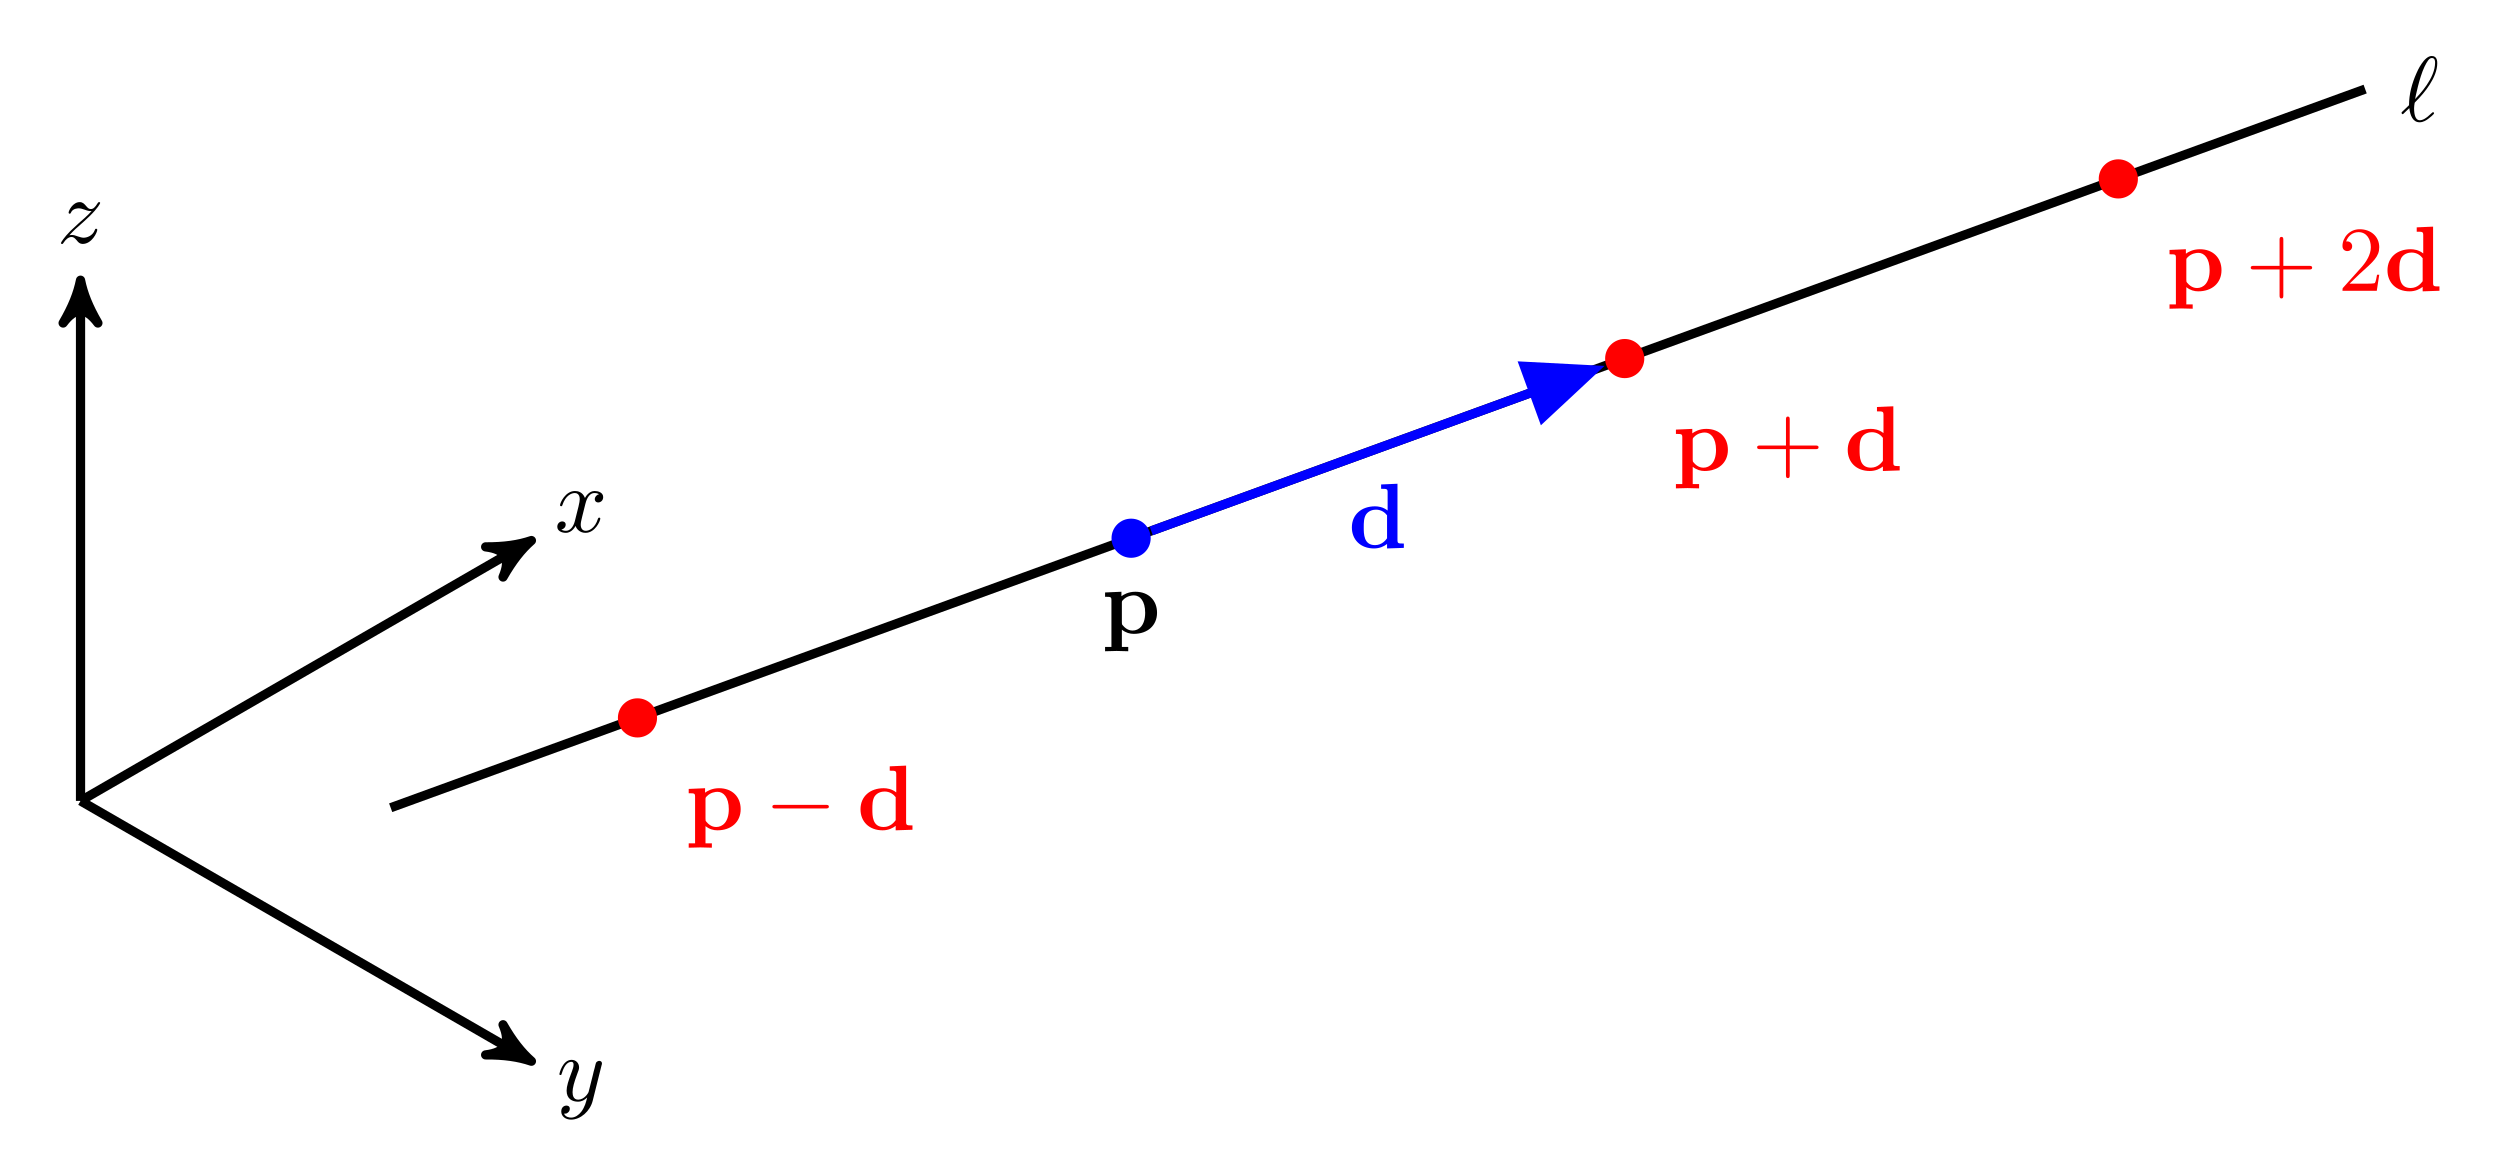
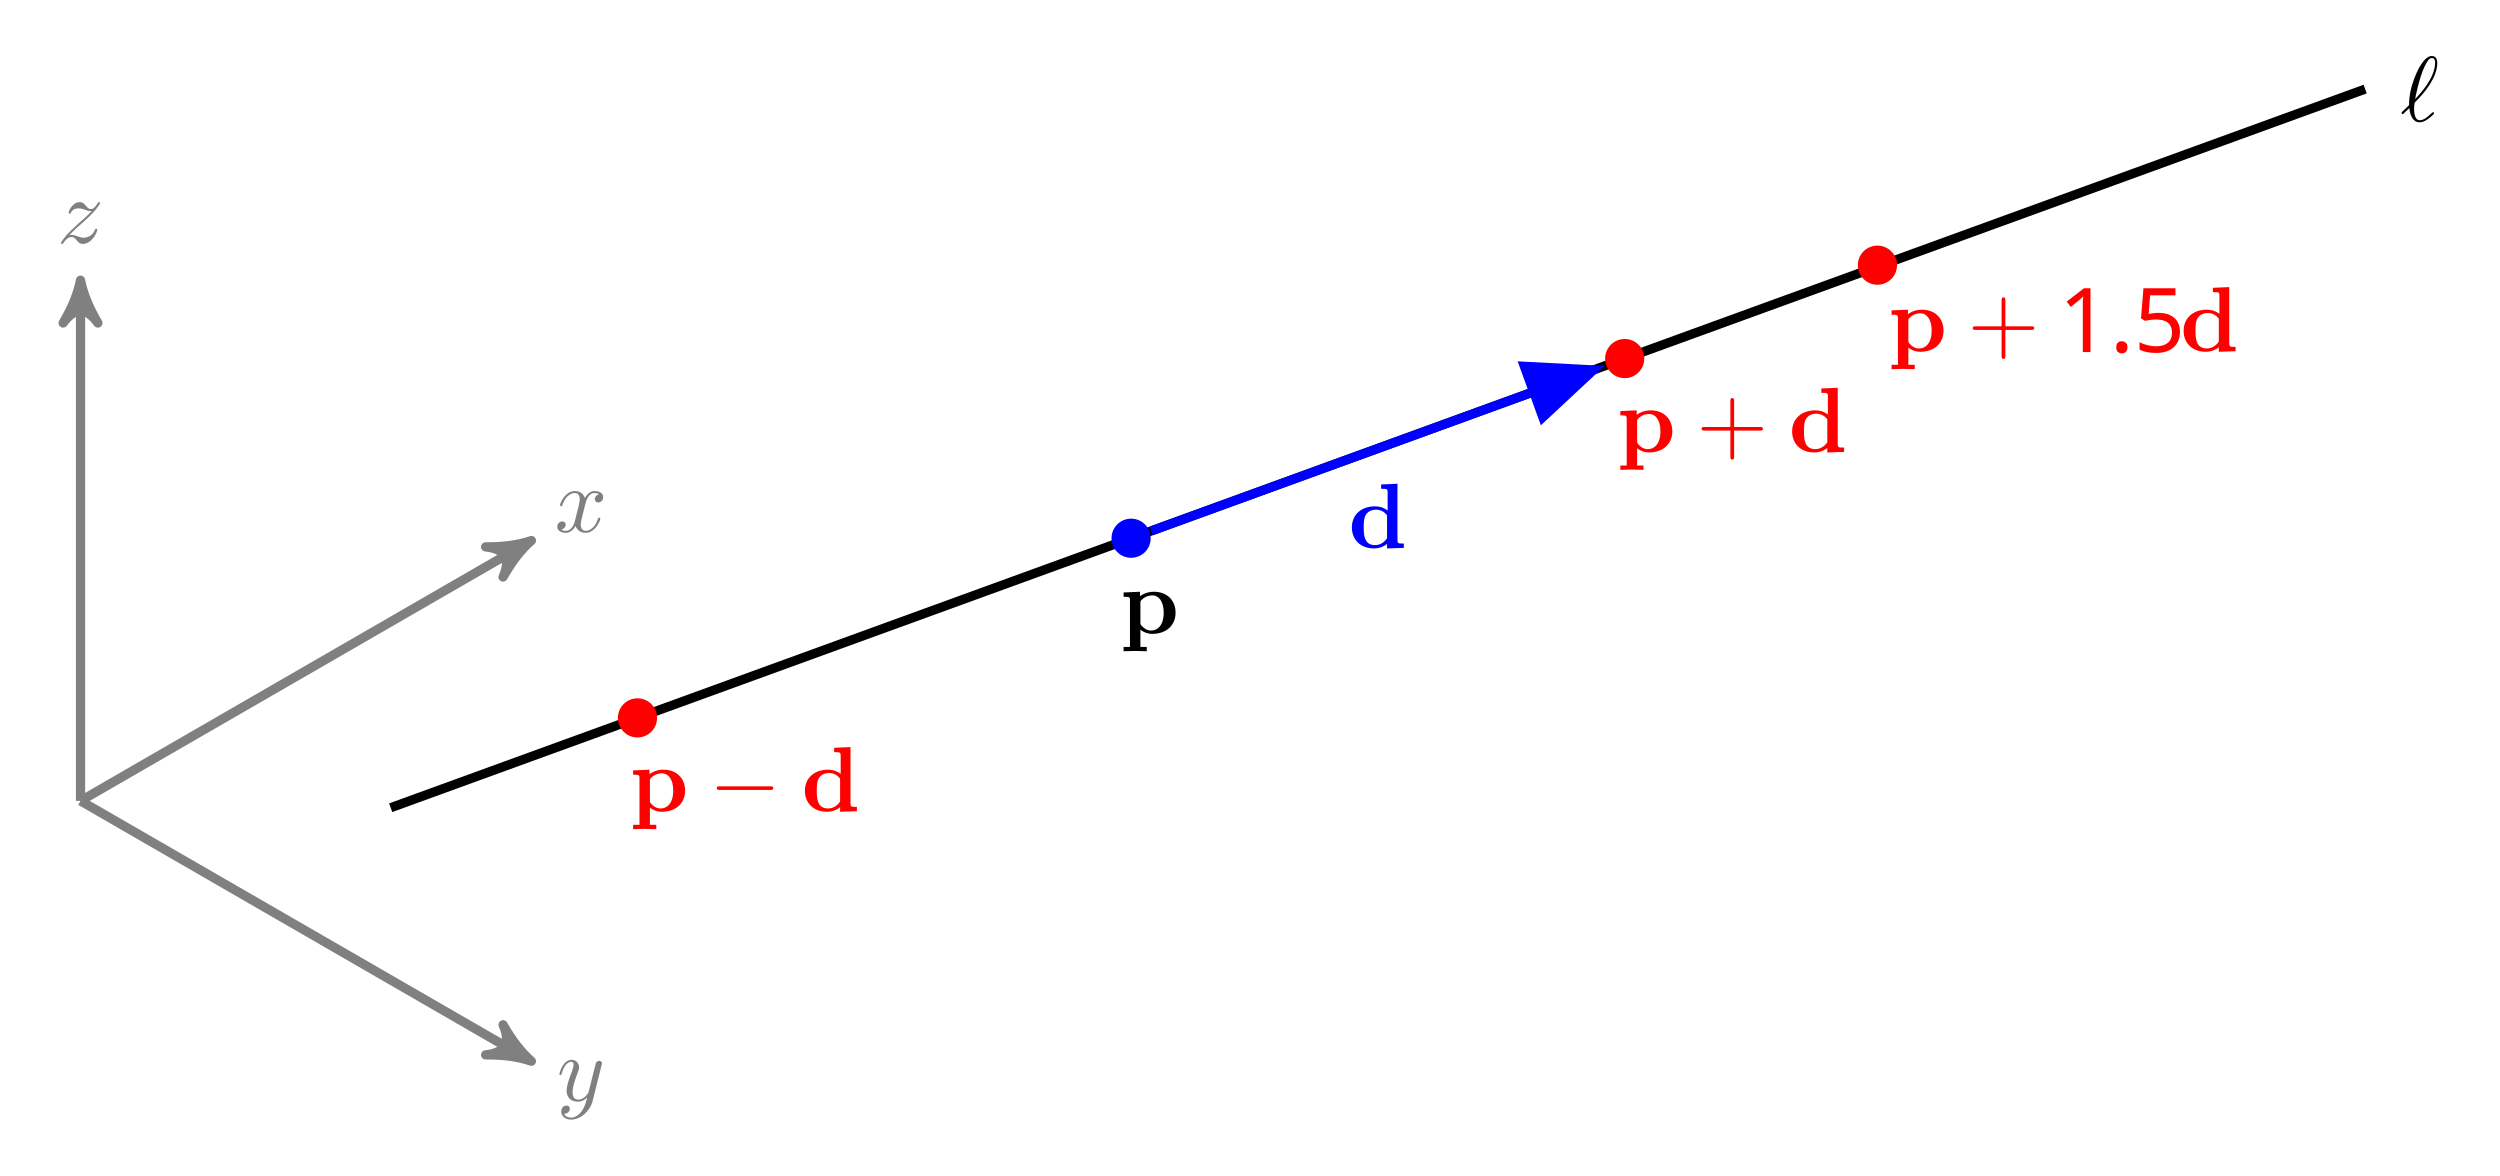
- <svg xmlns="http://www.w3.org/2000/svg" xmlns:xlink="http://www.w3.org/1999/xlink" width="269.82" height="126.885" viewBox="0 0 269.82 126.885">
-   <defs>
-     <g>
+ <svg xmlns="http://www.w3.org/2000/svg" xmlns:xlink="http://www.w3.org/1999/xlink" width="269.82" height="126.885" viewBox="0 0 269.82 126.885" version="1.1" id="svg31">
+   <defs id="defs11">
+     <g id="g9">
      <g id="glyph-0-0">
-         <path d="M 3.328 -3.016 C 3.391 -3.266 3.625 -4.188 4.312 -4.188 C 4.359 -4.188 4.609 -4.188 4.812 -4.062 C 4.531 -4 4.344 -3.766 4.344 -3.516 C 4.344 -3.359 4.453 -3.172 4.719 -3.172 C 4.938 -3.172 5.25 -3.344 5.25 -3.75 C 5.25 -4.266 4.672 -4.406 4.328 -4.406 C 3.75 -4.406 3.406 -3.875 3.281 -3.656 C 3.031 -4.312 2.5 -4.406 2.203 -4.406 C 1.172 -4.406 0.594 -3.125 0.594 -2.875 C 0.594 -2.766 0.703 -2.766 0.719 -2.766 C 0.797 -2.766 0.828 -2.797 0.844 -2.875 C 1.188 -3.938 1.844 -4.188 2.188 -4.188 C 2.375 -4.188 2.719 -4.094 2.719 -3.516 C 2.719 -3.203 2.547 -2.547 2.188 -1.141 C 2.031 -0.531 1.672 -0.109 1.234 -0.109 C 1.172 -0.109 0.953 -0.109 0.734 -0.234 C 0.984 -0.297 1.203 -0.5 1.203 -0.781 C 1.203 -1.047 0.984 -1.125 0.844 -1.125 C 0.531 -1.125 0.297 -0.875 0.297 -0.547 C 0.297 -0.094 0.781 0.109 1.219 0.109 C 1.891 0.109 2.25 -0.594 2.266 -0.641 C 2.391 -0.281 2.75 0.109 3.344 0.109 C 4.375 0.109 4.938 -1.172 4.938 -1.422 C 4.938 -1.531 4.859 -1.531 4.828 -1.531 C 4.734 -1.531 4.719 -1.484 4.688 -1.422 C 4.359 -0.344 3.688 -0.109 3.375 -0.109 C 2.984 -0.109 2.828 -0.422 2.828 -0.766 C 2.828 -0.984 2.875 -1.203 2.984 -1.641 Z M 3.328 -3.016 " />
+         <path d="M 3.328 -3.016 C 3.391 -3.266 3.625 -4.188 4.312 -4.188 C 4.359 -4.188 4.609 -4.188 4.812 -4.062 C 4.531 -4 4.344 -3.766 4.344 -3.516 C 4.344 -3.359 4.453 -3.172 4.719 -3.172 C 4.938 -3.172 5.25 -3.344 5.25 -3.75 C 5.25 -4.266 4.672 -4.406 4.328 -4.406 C 3.75 -4.406 3.406 -3.875 3.281 -3.656 C 3.031 -4.312 2.5 -4.406 2.203 -4.406 C 1.172 -4.406 0.594 -3.125 0.594 -2.875 C 0.594 -2.766 0.703 -2.766 0.719 -2.766 C 0.797 -2.766 0.828 -2.797 0.844 -2.875 C 1.188 -3.938 1.844 -4.188 2.188 -4.188 C 2.375 -4.188 2.719 -4.094 2.719 -3.516 C 2.719 -3.203 2.547 -2.547 2.188 -1.141 C 2.031 -0.531 1.672 -0.109 1.234 -0.109 C 1.172 -0.109 0.953 -0.109 0.734 -0.234 C 0.984 -0.297 1.203 -0.5 1.203 -0.781 C 1.203 -1.047 0.984 -1.125 0.844 -1.125 C 0.531 -1.125 0.297 -0.875 0.297 -0.547 C 0.297 -0.094 0.781 0.109 1.219 0.109 C 1.891 0.109 2.25 -0.594 2.266 -0.641 C 2.391 -0.281 2.75 0.109 3.344 0.109 C 4.375 0.109 4.938 -1.172 4.938 -1.422 C 4.938 -1.531 4.859 -1.531 4.828 -1.531 C 4.734 -1.531 4.719 -1.484 4.688 -1.422 C 4.359 -0.344 3.688 -0.109 3.375 -0.109 C 2.984 -0.109 2.828 -0.422 2.828 -0.766 C 2.828 -0.984 2.875 -1.203 2.984 -1.641 Z M 3.328 -3.016 " id="path1" />
      </g>
      <g id="glyph-0-1">
-         <path d="M 4.844 -3.797 C 4.891 -3.938 4.891 -3.953 4.891 -4.031 C 4.891 -4.203 4.75 -4.297 4.594 -4.297 C 4.5 -4.297 4.344 -4.234 4.25 -4.094 C 4.234 -4.031 4.141 -3.734 4.109 -3.547 C 4.031 -3.297 3.969 -3.016 3.906 -2.75 L 3.453 -0.953 C 3.422 -0.812 2.984 -0.109 2.328 -0.109 C 1.828 -0.109 1.719 -0.547 1.719 -0.922 C 1.719 -1.375 1.891 -2 2.219 -2.875 C 2.375 -3.281 2.422 -3.391 2.422 -3.594 C 2.422 -4.031 2.109 -4.406 1.609 -4.406 C 0.656 -4.406 0.297 -2.953 0.297 -2.875 C 0.297 -2.766 0.391 -2.766 0.406 -2.766 C 0.516 -2.766 0.516 -2.797 0.562 -2.953 C 0.844 -3.891 1.234 -4.188 1.578 -4.188 C 1.656 -4.188 1.828 -4.188 1.828 -3.875 C 1.828 -3.625 1.719 -3.359 1.656 -3.172 C 1.25 -2.109 1.078 -1.547 1.078 -1.078 C 1.078 -0.188 1.703 0.109 2.297 0.109 C 2.688 0.109 3.016 -0.062 3.297 -0.344 C 3.172 0.172 3.047 0.672 2.656 1.203 C 2.391 1.531 2.016 1.828 1.562 1.828 C 1.422 1.828 0.969 1.797 0.797 1.406 C 0.953 1.406 1.094 1.406 1.219 1.281 C 1.328 1.203 1.422 1.062 1.422 0.875 C 1.422 0.562 1.156 0.531 1.062 0.531 C 0.828 0.531 0.5 0.688 0.5 1.172 C 0.5 1.672 0.938 2.047 1.562 2.047 C 2.578 2.047 3.609 1.141 3.891 0.016 Z M 4.844 -3.797 " />
+         <path d="M 4.844 -3.797 C 4.891 -3.938 4.891 -3.953 4.891 -4.031 C 4.891 -4.203 4.75 -4.297 4.594 -4.297 C 4.5 -4.297 4.344 -4.234 4.25 -4.094 C 4.234 -4.031 4.141 -3.734 4.109 -3.547 C 4.031 -3.297 3.969 -3.016 3.906 -2.75 L 3.453 -0.953 C 3.422 -0.812 2.984 -0.109 2.328 -0.109 C 1.828 -0.109 1.719 -0.547 1.719 -0.922 C 1.719 -1.375 1.891 -2 2.219 -2.875 C 2.375 -3.281 2.422 -3.391 2.422 -3.594 C 2.422 -4.031 2.109 -4.406 1.609 -4.406 C 0.656 -4.406 0.297 -2.953 0.297 -2.875 C 0.297 -2.766 0.391 -2.766 0.406 -2.766 C 0.516 -2.766 0.516 -2.797 0.562 -2.953 C 0.844 -3.891 1.234 -4.188 1.578 -4.188 C 1.656 -4.188 1.828 -4.188 1.828 -3.875 C 1.828 -3.625 1.719 -3.359 1.656 -3.172 C 1.25 -2.109 1.078 -1.547 1.078 -1.078 C 1.078 -0.188 1.703 0.109 2.297 0.109 C 2.688 0.109 3.016 -0.062 3.297 -0.344 C 3.172 0.172 3.047 0.672 2.656 1.203 C 2.391 1.531 2.016 1.828 1.562 1.828 C 1.422 1.828 0.969 1.797 0.797 1.406 C 0.953 1.406 1.094 1.406 1.219 1.281 C 1.328 1.203 1.422 1.062 1.422 0.875 C 1.422 0.562 1.156 0.531 1.062 0.531 C 0.828 0.531 0.5 0.688 0.5 1.172 C 0.5 1.672 0.938 2.047 1.562 2.047 C 2.578 2.047 3.609 1.141 3.891 0.016 Z M 4.844 -3.797 " id="path2" />
      </g>
      <g id="glyph-0-2">
-         <path d="M 1.328 -0.828 C 1.859 -1.406 2.156 -1.656 2.516 -1.969 C 2.516 -1.969 3.125 -2.5 3.484 -2.859 C 4.438 -3.781 4.656 -4.266 4.656 -4.312 C 4.656 -4.406 4.562 -4.406 4.547 -4.406 C 4.469 -4.406 4.453 -4.391 4.391 -4.297 C 4.094 -3.812 3.891 -3.656 3.656 -3.656 C 3.406 -3.656 3.297 -3.812 3.141 -3.984 C 2.953 -4.203 2.781 -4.406 2.453 -4.406 C 1.703 -4.406 1.25 -3.484 1.25 -3.266 C 1.25 -3.219 1.281 -3.156 1.359 -3.156 C 1.453 -3.156 1.469 -3.203 1.5 -3.266 C 1.688 -3.734 2.266 -3.734 2.344 -3.734 C 2.547 -3.734 2.734 -3.672 2.969 -3.594 C 3.375 -3.438 3.484 -3.438 3.734 -3.438 C 3.375 -3.016 2.547 -2.297 2.359 -2.141 L 1.453 -1.297 C 0.781 -0.625 0.422 -0.062 0.422 0.016 C 0.422 0.109 0.531 0.109 0.547 0.109 C 0.625 0.109 0.641 0.094 0.703 -0.016 C 0.938 -0.375 1.234 -0.641 1.562 -0.641 C 1.781 -0.641 1.891 -0.547 2.141 -0.266 C 2.297 -0.047 2.484 0.109 2.766 0.109 C 3.766 0.109 4.344 -1.156 4.344 -1.422 C 4.344 -1.469 4.297 -1.531 4.219 -1.531 C 4.125 -1.531 4.109 -1.469 4.078 -1.391 C 3.844 -0.75 3.203 -0.562 2.875 -0.562 C 2.688 -0.562 2.5 -0.625 2.297 -0.688 C 1.953 -0.812 1.797 -0.859 1.594 -0.859 C 1.578 -0.859 1.422 -0.859 1.328 -0.828 Z M 1.328 -0.828 " />
+         <path d="M 1.328 -0.828 C 1.859 -1.406 2.156 -1.656 2.516 -1.969 C 2.516 -1.969 3.125 -2.5 3.484 -2.859 C 4.438 -3.781 4.656 -4.266 4.656 -4.312 C 4.656 -4.406 4.562 -4.406 4.547 -4.406 C 4.469 -4.406 4.453 -4.391 4.391 -4.297 C 4.094 -3.812 3.891 -3.656 3.656 -3.656 C 3.406 -3.656 3.297 -3.812 3.141 -3.984 C 2.953 -4.203 2.781 -4.406 2.453 -4.406 C 1.703 -4.406 1.25 -3.484 1.25 -3.266 C 1.25 -3.219 1.281 -3.156 1.359 -3.156 C 1.453 -3.156 1.469 -3.203 1.5 -3.266 C 1.688 -3.734 2.266 -3.734 2.344 -3.734 C 2.547 -3.734 2.734 -3.672 2.969 -3.594 C 3.375 -3.438 3.484 -3.438 3.734 -3.438 C 3.375 -3.016 2.547 -2.297 2.359 -2.141 L 1.453 -1.297 C 0.781 -0.625 0.422 -0.062 0.422 0.016 C 0.422 0.109 0.531 0.109 0.547 0.109 C 0.625 0.109 0.641 0.094 0.703 -0.016 C 0.938 -0.375 1.234 -0.641 1.562 -0.641 C 1.781 -0.641 1.891 -0.547 2.141 -0.266 C 2.297 -0.047 2.484 0.109 2.766 0.109 C 3.766 0.109 4.344 -1.156 4.344 -1.422 C 4.344 -1.469 4.297 -1.531 4.219 -1.531 C 4.125 -1.531 4.109 -1.469 4.078 -1.391 C 3.844 -0.75 3.203 -0.562 2.875 -0.562 C 2.688 -0.562 2.5 -0.625 2.297 -0.688 C 1.953 -0.812 1.797 -0.859 1.594 -0.859 C 1.578 -0.859 1.422 -0.859 1.328 -0.828 Z M 1.328 -0.828 " id="path3" />
      </g>
      <g id="glyph-0-3">
-         <path d="M 0.156 -0.984 C 0.141 -0.953 0.109 -0.922 0.109 -0.891 C 0.109 -0.844 0.172 -0.75 0.234 -0.75 C 0.281 -0.75 0.312 -0.781 0.594 -1.062 C 0.672 -1.141 0.875 -1.328 0.953 -1.406 C 1.047 -0.625 1.328 0.125 2.062 0.125 C 2.469 0.125 2.812 -0.109 3.016 -0.266 C 3.156 -0.359 3.625 -0.75 3.625 -0.844 C 3.625 -0.875 3.594 -0.969 3.516 -0.969 C 3.484 -0.969 3.469 -0.953 3.375 -0.875 C 2.734 -0.25 2.375 -0.094 2.078 -0.094 C 1.641 -0.094 1.469 -0.625 1.469 -1.391 C 1.469 -1.453 1.5 -1.906 1.531 -1.969 C 1.547 -2 1.547 -2.016 1.75 -2.219 C 2.547 -3.016 3.969 -4.703 3.969 -6.25 C 3.969 -6.422 3.969 -7.031 3.375 -7.031 C 2.547 -7.031 1.812 -5.391 1.719 -5.156 C 1.234 -4.062 0.922 -2.906 0.922 -1.719 Z M 1.578 -2.375 C 1.594 -2.5 2.031 -4.703 2.594 -5.875 C 2.859 -6.406 3.078 -6.812 3.391 -6.812 C 3.734 -6.812 3.734 -6.453 3.734 -6.297 C 3.734 -4.625 2.047 -2.875 1.578 -2.375 Z M 1.578 -2.375 " />
+         <path d="M 0.156 -0.984 C 0.141 -0.953 0.109 -0.922 0.109 -0.891 C 0.109 -0.844 0.172 -0.75 0.234 -0.75 C 0.281 -0.75 0.312 -0.781 0.594 -1.062 C 0.672 -1.141 0.875 -1.328 0.953 -1.406 C 1.047 -0.625 1.328 0.125 2.062 0.125 C 2.469 0.125 2.812 -0.109 3.016 -0.266 C 3.156 -0.359 3.625 -0.75 3.625 -0.844 C 3.625 -0.875 3.594 -0.969 3.516 -0.969 C 3.484 -0.969 3.469 -0.953 3.375 -0.875 C 2.734 -0.25 2.375 -0.094 2.078 -0.094 C 1.641 -0.094 1.469 -0.625 1.469 -1.391 C 1.469 -1.453 1.5 -1.906 1.531 -1.969 C 1.547 -2 1.547 -2.016 1.75 -2.219 C 2.547 -3.016 3.969 -4.703 3.969 -6.25 C 3.969 -6.422 3.969 -7.031 3.375 -7.031 C 2.547 -7.031 1.812 -5.391 1.719 -5.156 C 1.234 -4.062 0.922 -2.906 0.922 -1.719 Z M 1.578 -2.375 C 1.594 -2.5 2.031 -4.703 2.594 -5.875 C 2.859 -6.406 3.078 -6.812 3.391 -6.812 C 3.734 -6.812 3.734 -6.453 3.734 -6.297 C 3.734 -4.625 2.047 -2.875 1.578 -2.375 Z M 1.578 -2.375 " id="path4" />
      </g>
      <g id="glyph-1-0">
-         <path d="M 2.188 -3.281 C 2.188 -3.469 2.203 -3.484 2.344 -3.625 C 2.734 -4.031 3.266 -4.094 3.484 -4.094 C 4.141 -4.094 4.703 -3.484 4.703 -2.219 C 4.703 -0.812 4 -0.297 3.359 -0.297 C 3.219 -0.297 2.75 -0.297 2.297 -0.844 C 2.188 -0.969 2.188 -0.984 2.188 -1.172 Z M 2.188 -0.391 C 2.625 -0.047 3.062 0.062 3.469 0.062 C 4.969 0.062 5.984 -0.844 5.984 -2.219 C 5.984 -3.547 5.078 -4.484 3.641 -4.484 C 2.891 -4.484 2.359 -4.172 2.141 -4 L 2.141 -4.484 L 0.375 -4.406 L 0.375 -3.938 C 0.984 -3.938 1.062 -3.938 1.062 -3.562 L 1.062 1.469 L 0.375 1.469 L 0.375 1.938 C 0.641 1.922 1.25 1.906 1.625 1.906 C 2.016 1.906 2.609 1.922 2.875 1.938 L 2.875 1.469 L 2.188 1.469 Z M 2.188 -0.391 " />
+         <path d="M 2.188 -3.281 C 2.188 -3.469 2.203 -3.484 2.344 -3.625 C 2.734 -4.031 3.266 -4.094 3.484 -4.094 C 4.141 -4.094 4.703 -3.484 4.703 -2.219 C 4.703 -0.812 4 -0.297 3.359 -0.297 C 3.219 -0.297 2.75 -0.297 2.297 -0.844 C 2.188 -0.969 2.188 -0.984 2.188 -1.172 Z M 2.188 -0.391 C 2.625 -0.047 3.062 0.062 3.469 0.062 C 4.969 0.062 5.984 -0.844 5.984 -2.219 C 5.984 -3.547 5.078 -4.484 3.641 -4.484 C 2.891 -4.484 2.359 -4.172 2.141 -4 L 2.141 -4.484 L 0.375 -4.406 L 0.375 -3.938 C 0.984 -3.938 1.062 -3.938 1.062 -3.562 L 1.062 1.469 L 0.375 1.469 L 0.375 1.938 C 0.641 1.922 1.25 1.906 1.625 1.906 C 2.016 1.906 2.609 1.922 2.875 1.938 L 2.875 1.469 L 2.188 1.469 Z M 2.188 -0.391 " id="path5" />
      </g>
      <g id="glyph-1-1">
-         <path d="M 4.172 -0.422 L 4.172 0.062 L 5.984 0 L 5.984 -0.469 C 5.375 -0.469 5.297 -0.469 5.297 -0.859 L 5.297 -6.922 L 3.531 -6.844 L 3.531 -6.375 C 4.156 -6.375 4.234 -6.375 4.234 -5.984 L 4.234 -4.031 C 3.734 -4.422 3.203 -4.484 2.875 -4.484 C 1.422 -4.484 0.375 -3.609 0.375 -2.203 C 0.375 -0.891 1.297 0.062 2.766 0.062 C 3.375 0.062 3.859 -0.172 4.172 -0.422 Z M 4.172 -3.516 L 4.172 -1.031 C 4.031 -0.844 3.625 -0.297 2.875 -0.297 C 1.656 -0.297 1.656 -1.5 1.656 -2.203 C 1.656 -2.688 1.656 -3.219 1.906 -3.609 C 2.203 -4.031 2.672 -4.125 2.984 -4.125 C 3.547 -4.125 3.953 -3.812 4.172 -3.516 Z M 4.172 -3.516 " />
+         <path d="M 4.172 -0.422 L 4.172 0.062 L 5.984 0 L 5.984 -0.469 C 5.375 -0.469 5.297 -0.469 5.297 -0.859 L 5.297 -6.922 L 3.531 -6.844 L 3.531 -6.375 C 4.156 -6.375 4.234 -6.375 4.234 -5.984 L 4.234 -4.031 C 3.734 -4.422 3.203 -4.484 2.875 -4.484 C 1.422 -4.484 0.375 -3.609 0.375 -2.203 C 0.375 -0.891 1.297 0.062 2.766 0.062 C 3.375 0.062 3.859 -0.172 4.172 -0.422 Z M 4.172 -3.516 L 4.172 -1.031 C 4.031 -0.844 3.625 -0.297 2.875 -0.297 C 1.656 -0.297 1.656 -1.5 1.656 -2.203 C 1.656 -2.688 1.656 -3.219 1.906 -3.609 C 2.203 -4.031 2.672 -4.125 2.984 -4.125 C 3.547 -4.125 3.953 -3.812 4.172 -3.516 Z M 4.172 -3.516 " id="path6" />
      </g>
      <g id="glyph-2-0">
-         <path d="M 4.078 -2.297 L 6.859 -2.297 C 7 -2.297 7.188 -2.297 7.188 -2.5 C 7.188 -2.688 7 -2.688 6.859 -2.688 L 4.078 -2.688 L 4.078 -5.484 C 4.078 -5.625 4.078 -5.812 3.875 -5.812 C 3.672 -5.812 3.672 -5.625 3.672 -5.484 L 3.672 -2.688 L 0.891 -2.688 C 0.75 -2.688 0.562 -2.688 0.562 -2.5 C 0.562 -2.297 0.75 -2.297 0.891 -2.297 L 3.672 -2.297 L 3.672 0.5 C 3.672 0.641 3.672 0.828 3.875 0.828 C 4.078 0.828 4.078 0.641 4.078 0.5 Z M 4.078 -2.297 " />
+         <path d="M 4.078 -2.297 L 6.859 -2.297 C 7 -2.297 7.188 -2.297 7.188 -2.5 C 7.188 -2.688 7 -2.688 6.859 -2.688 L 4.078 -2.688 L 4.078 -5.484 C 4.078 -5.625 4.078 -5.812 3.875 -5.812 C 3.672 -5.812 3.672 -5.625 3.672 -5.484 L 3.672 -2.688 L 0.891 -2.688 C 0.75 -2.688 0.562 -2.688 0.562 -2.5 C 0.562 -2.297 0.75 -2.297 0.891 -2.297 L 3.672 -2.297 L 3.672 0.5 C 3.672 0.641 3.672 0.828 3.875 0.828 C 4.078 0.828 4.078 0.641 4.078 0.5 Z M 4.078 -2.297 " id="path7" />
      </g>
      <g id="glyph-2-1">
-         <path d="M 1.266 -0.766 L 2.328 -1.797 C 3.875 -3.172 4.469 -3.703 4.469 -4.703 C 4.469 -5.844 3.578 -6.641 2.359 -6.641 C 1.234 -6.641 0.5 -5.719 0.5 -4.828 C 0.5 -4.281 1 -4.281 1.031 -4.281 C 1.203 -4.281 1.547 -4.391 1.547 -4.812 C 1.547 -5.062 1.359 -5.328 1.016 -5.328 C 0.938 -5.328 0.922 -5.328 0.891 -5.312 C 1.109 -5.969 1.656 -6.328 2.234 -6.328 C 3.141 -6.328 3.562 -5.516 3.562 -4.703 C 3.562 -3.906 3.078 -3.125 2.516 -2.5 L 0.609 -0.375 C 0.5 -0.266 0.5 -0.234 0.5 0 L 4.203 0 L 4.469 -1.734 L 4.234 -1.734 C 4.172 -1.438 4.109 -1 4 -0.844 C 3.938 -0.766 3.281 -0.766 3.062 -0.766 Z M 1.266 -0.766 " />
+         <path d="M 1.266 -0.766 L 2.328 -1.797 C 3.875 -3.172 4.469 -3.703 4.469 -4.703 C 4.469 -5.844 3.578 -6.641 2.359 -6.641 C 1.234 -6.641 0.5 -5.719 0.5 -4.828 C 0.5 -4.281 1 -4.281 1.031 -4.281 C 1.203 -4.281 1.547 -4.391 1.547 -4.812 C 1.547 -5.062 1.359 -5.328 1.016 -5.328 C 0.938 -5.328 0.922 -5.328 0.891 -5.312 C 1.109 -5.969 1.656 -6.328 2.234 -6.328 C 3.141 -6.328 3.562 -5.516 3.562 -4.703 C 3.562 -3.906 3.078 -3.125 2.516 -2.5 L 0.609 -0.375 C 0.5 -0.266 0.5 -0.234 0.5 0 L 4.203 0 L 4.469 -1.734 L 4.234 -1.734 C 4.172 -1.438 4.109 -1 4 -0.844 C 3.938 -0.766 3.281 -0.766 3.062 -0.766 Z M 1.266 -0.766 " id="path8" />
      </g>
      <g id="glyph-3-0">
-         <path d="M 6.562 -2.297 C 6.734 -2.297 6.922 -2.297 6.922 -2.5 C 6.922 -2.688 6.734 -2.688 6.562 -2.688 L 1.172 -2.688 C 1 -2.688 0.828 -2.688 0.828 -2.5 C 0.828 -2.297 1 -2.297 1.172 -2.297 Z M 6.562 -2.297 " />
+         <path d="M 6.562 -2.297 C 6.734 -2.297 6.922 -2.297 6.922 -2.5 C 6.922 -2.688 6.734 -2.688 6.562 -2.688 L 1.172 -2.688 C 1 -2.688 0.828 -2.688 0.828 -2.5 C 0.828 -2.297 1 -2.297 1.172 -2.297 Z M 6.562 -2.297 " id="path9" />
      </g>
    </g>
    <clipPath id="clip-0">
-       <path clip-rule="nonzero" d="M 0 72 L 71 72 L 71 126.887 L 0 126.887 Z M 0 72 " />
+       <path clip-rule="nonzero" d="M 0 72 L 71 72 L 71 126.887 L 0 126.887 Z M 0 72 " id="path10" />
    </clipPath>
    <clipPath id="clip-1">
-       <path clip-rule="nonzero" d="M 28 0 L 269.82 0 L 269.82 102 L 28 102 Z M 28 0 " />
+       <path clip-rule="nonzero" d="M 28 0 L 269.82 0 L 269.82 102 L 28 102 Z M 28 0 " id="path11" />
    </clipPath>
  </defs>
-   <path fill="none" stroke-width="0.996" stroke-linecap="butt" stroke-linejoin="miter" stroke="rgb(0%, 0%, 0%)" stroke-opacity="1" stroke-miterlimit="10" d="M 0.001 -0.001 L 47.665 27.519 " transform="matrix(1, 0, 0, -1, 8.69, 86.437)" />
-   <path fill-rule="nonzero" fill="rgb(0%, 0%, 0%)" fill-opacity="1" stroke-width="0.996" stroke-linecap="butt" stroke-linejoin="round" stroke="rgb(0%, 0%, 0%)" stroke-opacity="1" stroke-miterlimit="10" d="M 1.154 0 C -0.29 0.288 -1.732 0.868 -3.467 1.879 C -1.734 0.576 -1.733 -0.579 -3.467 -1.879 C -1.733 -0.868 -0.29 -0.289 1.154 0 Z M 1.154 0 " transform="matrix(0.86601, -0.49998, -0.49998, -0.86601, 56.356, 58.91707)" />
-   <g fill="rgb(0%, 0%, 0%)" fill-opacity="1">
-     <use xlink:href="#glyph-0-0" x="59.85" y="57.4" />
+   <path fill="none" stroke-width="0.996" stroke-linecap="butt" stroke-linejoin="miter" stroke="rgb(0%, 0%, 0%)" stroke-opacity="1" stroke-miterlimit="10" d="M 0.001 -0.001 L 47.665 27.519 " transform="matrix(1, 0, 0, -1, 8.69, 86.437)" id="path12" style="fill:#808080;stroke:#808080" />
+   <path fill-rule="nonzero" fill="rgb(0%, 0%, 0%)" fill-opacity="1" stroke-width="0.996" stroke-linecap="butt" stroke-linejoin="round" stroke="rgb(0%, 0%, 0%)" stroke-opacity="1" stroke-miterlimit="10" d="M 1.154 0 C -0.29 0.288 -1.732 0.868 -3.467 1.879 C -1.734 0.576 -1.733 -0.579 -3.467 -1.879 C -1.733 -0.868 -0.29 -0.289 1.154 0 Z M 1.154 0 " transform="matrix(0.86601, -0.49998, -0.49998, -0.86601, 56.356, 58.91707)" id="path13" style="fill:#808080;stroke:#808080" />
+   <g fill="rgb(0%, 0%, 0%)" fill-opacity="1" id="g13" style="fill:#808080">
+     <use xlink:href="#glyph-0-0" x="59.85" y="57.4" id="use13" style="fill:#808080" />
  </g>
-   <g clip-path="url(#clip-0)">
-     <path fill="none" stroke-width="0.996" stroke-linecap="butt" stroke-linejoin="miter" stroke="rgb(0%, 0%, 0%)" stroke-opacity="1" stroke-miterlimit="10" d="M 0.001 -0.001 L 47.665 -27.52 " transform="matrix(1, 0, 0, -1, 8.69, 86.437)" />
+   <g clip-path="url(#clip-0)" id="g14" style="fill:#808080;stroke:#808080">
+     <path fill="none" stroke-width="0.996" stroke-linecap="butt" stroke-linejoin="miter" stroke="rgb(0%, 0%, 0%)" stroke-opacity="1" stroke-miterlimit="10" d="M 0.001 -0.001 L 47.665 -27.52 " transform="matrix(1, 0, 0, -1, 8.69, 86.437)" id="path14" style="fill:#808080;stroke:#808080" />
  </g>
-   <path fill-rule="nonzero" fill="rgb(0%, 0%, 0%)" fill-opacity="1" stroke-width="0.996" stroke-linecap="butt" stroke-linejoin="round" stroke="rgb(0%, 0%, 0%)" stroke-opacity="1" stroke-miterlimit="10" d="M 1.155 -0.001 C -0.289 0.289 -1.733 0.867 -3.466 1.878 C -1.733 0.578 -1.733 -0.577 -3.467 -1.88 C -1.734 -0.866 -0.289 -0.289 1.155 -0.001 Z M 1.155 -0.001 " transform="matrix(0.86601, 0.49998, 0.49998, -0.86601, 56.356, 113.9569)" />
-   <g fill="rgb(0%, 0%, 0%)" fill-opacity="1">
-     <use xlink:href="#glyph-0-1" x="60.076" y="118.793" />
+   <path fill-rule="nonzero" fill="rgb(0%, 0%, 0%)" fill-opacity="1" stroke-width="0.996" stroke-linecap="butt" stroke-linejoin="round" stroke="rgb(0%, 0%, 0%)" stroke-opacity="1" stroke-miterlimit="10" d="M 1.155 -0.001 C -0.289 0.289 -1.733 0.867 -3.466 1.878 C -1.733 0.578 -1.733 -0.577 -3.467 -1.88 C -1.734 -0.866 -0.289 -0.289 1.155 -0.001 Z M 1.155 -0.001 " transform="matrix(0.86601, 0.49998, 0.49998, -0.86601, 56.356, 113.9569)" id="path15" style="fill:#808080;stroke:#808080" />
+   <g fill="rgb(0%, 0%, 0%)" fill-opacity="1" id="g15" style="fill:#808080">
+     <use xlink:href="#glyph-0-1" x="60.076" y="118.793" id="use15" style="fill:#808080" />
  </g>
-   <path fill="none" stroke-width="0.996" stroke-linecap="butt" stroke-linejoin="miter" stroke="rgb(0%, 0%, 0%)" stroke-opacity="1" stroke-miterlimit="10" d="M 0.001 -0.001 L 0.001 55.039 " transform="matrix(1, 0, 0, -1, 8.69, 86.437)" />
-   <path fill-rule="nonzero" fill="rgb(0%, 0%, 0%)" fill-opacity="1" stroke-width="0.996" stroke-linecap="butt" stroke-linejoin="round" stroke="rgb(0%, 0%, 0%)" stroke-opacity="1" stroke-miterlimit="10" d="M 1.155 -0.001 C -0.29 0.288 -1.732 0.866 -3.466 1.877 C -1.732 0.577 -1.732 -0.58 -3.466 -1.876 C -1.732 -0.869 -0.29 -0.29 1.155 -0.001 Z M 1.155 -0.001 " transform="matrix(0, -1, -1, 0, 8.69, 31.3972)" />
-   <g fill="rgb(0%, 0%, 0%)" fill-opacity="1">
-     <use xlink:href="#glyph-0-2" x="6.154" y="26.219" />
+   <path fill="none" stroke-width="0.996" stroke-linecap="butt" stroke-linejoin="miter" stroke="rgb(0%, 0%, 0%)" stroke-opacity="1" stroke-miterlimit="10" d="M 0.001 -0.001 L 0.001 55.039 " transform="matrix(1, 0, 0, -1, 8.69, 86.437)" id="path16" style="fill:#808080;stroke:#808080" />
+   <path fill-rule="nonzero" fill="rgb(0%, 0%, 0%)" fill-opacity="1" stroke-width="0.996" stroke-linecap="butt" stroke-linejoin="round" stroke="rgb(0%, 0%, 0%)" stroke-opacity="1" stroke-miterlimit="10" d="M 1.155 -0.001 C -0.29 0.288 -1.732 0.866 -3.466 1.877 C -1.732 0.577 -1.732 -0.58 -3.466 -1.876 C -1.732 -0.869 -0.29 -0.29 1.155 -0.001 Z M 1.155 -0.001 " transform="matrix(0, -1, -1, 0, 8.69, 31.3972)" id="path17" style="fill:#808080;stroke:#808080" />
+   <g fill="rgb(0%, 0%, 0%)" fill-opacity="1" id="g17" style="fill:#808080">
+     <use xlink:href="#glyph-0-2" x="6.154" y="26.219" id="use17" style="fill:#808080" />
  </g>
-   <g clip-path="url(#clip-1)">
-     <path fill="none" stroke-width="0.996" stroke-linecap="butt" stroke-linejoin="miter" stroke="rgb(0%, 0%, 0%)" stroke-opacity="1" stroke-miterlimit="10" d="M 33.474 -0.739 L 246.576 76.824 " transform="matrix(1, 0, 0, -1, 8.69, 86.437)" />
+   <g clip-path="url(#clip-1)" id="g18">
+     <path fill="none" stroke-width="0.996" stroke-linecap="butt" stroke-linejoin="miter" stroke="rgb(0%, 0%, 0%)" stroke-opacity="1" stroke-miterlimit="10" d="M 33.474 -0.739 L 246.576 76.824 " transform="matrix(1, 0, 0, -1, 8.69, 86.437)" id="path18" />
  </g>
-   <g fill="rgb(0%, 0%, 0%)" fill-opacity="1">
-     <use xlink:href="#glyph-0-3" x="259.079" y="13.073" />
+   <g fill="rgb(0%, 0%, 0%)" fill-opacity="1" id="g19">
+     <use xlink:href="#glyph-0-3" x="259.079" y="13.073" id="use18" />
  </g>
-   <path fill-rule="nonzero" fill="rgb(0%, 0%, 100%)" fill-opacity="1" d="M 124.191 58.09 C 124.191 56.922 123.246 55.977 122.078 55.977 C 120.91 55.977 119.965 56.922 119.965 58.09 C 119.965 59.258 120.91 60.203 122.078 60.203 C 123.246 60.203 124.191 59.258 124.191 58.09 Z M 124.191 58.09 " />
-   <g fill="rgb(0%, 0%, 0%)" fill-opacity="1">
-     <use xlink:href="#glyph-1-0" x="118.893" y="68.35" />
+   <path fill-rule="nonzero" fill="rgb(0%, 0%, 100%)" fill-opacity="1" d="M 124.191 58.09 C 124.191 56.922 123.246 55.977 122.078 55.977 C 120.91 55.977 119.965 56.922 119.965 58.09 C 119.965 59.258 120.91 60.203 122.078 60.203 C 123.246 60.203 124.191 59.258 124.191 58.09 Z M 124.191 58.09 " id="path19" />
+   <g fill="#000000" fill-opacity="1" id="g20" transform="translate(2)">
+     <use xlink:href="#glyph-1-0" x="118.893" y="68.35" id="use19" />
  </g>
-   <path fill-rule="nonzero" fill="rgb(100%, 0%, 0%)" fill-opacity="1" d="M 177.465 38.699 C 177.465 37.531 176.52 36.586 175.352 36.586 C 174.184 36.586 173.238 37.531 173.238 38.699 C 173.238 39.867 174.184 40.812 175.352 40.812 C 176.52 40.812 177.465 39.867 177.465 38.699 Z M 177.465 38.699 " />
-   <g fill="rgb(100%, 0%, 0%)" fill-opacity="1">
-     <use xlink:href="#glyph-1-0" x="180.504" y="50.772" />
+   <path fill-rule="nonzero" fill="rgb(100%, 0%, 0%)" fill-opacity="1" d="M 177.465 38.699 C 177.465 37.531 176.52 36.586 175.352 36.586 C 174.184 36.586 173.238 37.531 173.238 38.699 C 173.238 39.867 174.184 40.812 175.352 40.812 C 176.52 40.812 177.465 39.867 177.465 38.699 Z M 177.465 38.699 " id="path20" />
+   <g id="g33" transform="translate(-6,-2)">
+     <g fill="#ff0000" fill-opacity="1" id="g21">
+       <use xlink:href="#glyph-1-0" x="180.504" y="50.772" id="use20" />
+     </g>
+     <g fill="#ff0000" fill-opacity="1" id="g22">
+       <use xlink:href="#glyph-2-0" x="189.083" y="50.772" id="use21" />
+     </g>
+     <g fill="#ff0000" fill-opacity="1" id="g23">
+       <use xlink:href="#glyph-1-1" x="199.046" y="50.772" id="use22" />
+     </g>
  </g>
-   <g fill="rgb(100%, 0%, 0%)" fill-opacity="1">
-     <use xlink:href="#glyph-2-0" x="189.083" y="50.772" />
+   <path fill-rule="nonzero" fill="#ff0000" fill-opacity="1" d="m 204.742,28.62 c 0,-1.168 -0.949,-2.113 -2.117,-2.113 -1.164,0 -2.113,0.945 -2.113,2.113 0,1.168 0.949,2.113 2.113,2.113 1.168,0 2.117,-0.945 2.117,-2.113 z m 0,0" id="path23" />
+   <path fill-rule="nonzero" fill="rgb(100%, 0%, 0%)" fill-opacity="1" d="M 70.914 77.48 C 70.914 76.312 69.969 75.367 68.801 75.367 C 67.637 75.367 66.688 76.312 66.688 77.48 C 66.688 78.648 67.637 79.594 68.801 79.594 C 69.969 79.594 70.914 78.648 70.914 77.48 Z M 70.914 77.48 " id="path27" />
+   <g id="g34" transform="translate(-6,-2)">
+     <g fill="#ff0000" fill-opacity="1" id="g28">
+       <use xlink:href="#glyph-1-0" x="73.956" y="89.553" id="use27" />
+     </g>
+     <g fill="#ff0000" fill-opacity="1" id="g29">
+       <use xlink:href="#glyph-3-0" x="82.535" y="89.553" id="use28" />
+     </g>
+     <g fill="#ff0000" fill-opacity="1" id="g30">
+       <use xlink:href="#glyph-1-1" x="92.497" y="89.553" id="use29" />
+     </g>
  </g>
-   <g fill="rgb(100%, 0%, 0%)" fill-opacity="1">
-     <use xlink:href="#glyph-1-1" x="199.046" y="50.772" />
+   <path fill="none" stroke-width="0.996" stroke-linecap="butt" stroke-linejoin="miter" stroke="rgb(0%, 0%, 100%)" stroke-opacity="1" stroke-miterlimit="10" d="M 115.56 29.136 L 162.939 46.382 " transform="matrix(1, 0, 0, -1, 8.69, 86.437)" id="path30" />
+   <path fill-rule="nonzero" fill="rgb(0%, 0%, 100%)" fill-opacity="1" stroke-width="0.996" stroke-linecap="butt" stroke-linejoin="miter" stroke="rgb(0%, 0%, 100%)" stroke-opacity="1" stroke-miterlimit="10" d="M -6.504 2.92 L 0.374 0.001 L -6.505 -2.92 Z M -6.504 2.92 " transform="matrix(0.93968, -0.34201, -0.34201, -0.93968, 171.6295, 40.05443)" id="path31" />
+   <g fill="rgb(0%, 0%, 100%)" fill-opacity="1" id="g31">
+     <use xlink:href="#glyph-1-1" x="145.53" y="59.131" id="use31" />
  </g>
-   <path fill-rule="nonzero" fill="rgb(100%, 0%, 0%)" fill-opacity="1" d="M 230.742 19.309 C 230.742 18.141 229.793 17.195 228.625 17.195 C 227.461 17.195 226.512 18.141 226.512 19.309 C 226.512 20.477 227.461 21.422 228.625 21.422 C 229.793 21.422 230.742 20.477 230.742 19.309 Z M 230.742 19.309 " />
-   <g fill="rgb(100%, 0%, 0%)" fill-opacity="1">
-     <use xlink:href="#glyph-1-0" x="233.778" y="31.382" />
-   </g>
-   <g fill="rgb(100%, 0%, 0%)" fill-opacity="1">
-     <use xlink:href="#glyph-2-0" x="242.357" y="31.382" />
-   </g>
-   <g fill="rgb(100%, 0%, 0%)" fill-opacity="1">
-     <use xlink:href="#glyph-2-1" x="252.318" y="31.382" />
-   </g>
-   <g fill="rgb(100%, 0%, 0%)" fill-opacity="1">
-     <use xlink:href="#glyph-1-1" x="257.301" y="31.382" />
-   </g>
-   <path fill-rule="nonzero" fill="rgb(100%, 0%, 0%)" fill-opacity="1" d="M 70.914 77.48 C 70.914 76.312 69.969 75.367 68.801 75.367 C 67.637 75.367 66.688 76.312 66.688 77.48 C 66.688 78.648 67.637 79.594 68.801 79.594 C 69.969 79.594 70.914 78.648 70.914 77.48 Z M 70.914 77.48 " />
-   <g fill="rgb(100%, 0%, 0%)" fill-opacity="1">
-     <use xlink:href="#glyph-1-0" x="73.956" y="89.553" />
-   </g>
-   <g fill="rgb(100%, 0%, 0%)" fill-opacity="1">
-     <use xlink:href="#glyph-3-0" x="82.535" y="89.553" />
-   </g>
-   <g fill="rgb(100%, 0%, 0%)" fill-opacity="1">
-     <use xlink:href="#glyph-1-1" x="92.497" y="89.553" />
-   </g>
-   <path fill="none" stroke-width="0.996" stroke-linecap="butt" stroke-linejoin="miter" stroke="rgb(0%, 0%, 100%)" stroke-opacity="1" stroke-miterlimit="10" d="M 115.56 29.136 L 162.939 46.382 " transform="matrix(1, 0, 0, -1, 8.69, 86.437)" />
-   <path fill-rule="nonzero" fill="rgb(0%, 0%, 100%)" fill-opacity="1" stroke-width="0.996" stroke-linecap="butt" stroke-linejoin="miter" stroke="rgb(0%, 0%, 100%)" stroke-opacity="1" stroke-miterlimit="10" d="M -6.504 2.92 L 0.374 0.001 L -6.505 -2.92 Z M -6.504 2.92 " transform="matrix(0.93968, -0.34201, -0.34201, -0.93968, 171.6295, 40.05443)" />
-   <g fill="rgb(0%, 0%, 100%)" fill-opacity="1">
-     <use xlink:href="#glyph-1-1" x="145.53" y="59.131" />
+   <g id="g32" transform="translate(-10,0.5244315)">
+     <g fill="#ff0000" fill-opacity="1" id="g24" transform="translate(-20,6)">
+       <use xlink:href="#glyph-1-0" x="233.778" y="31.382" id="use23" />
+     </g>
+     <g fill="#ff0000" fill-opacity="1" id="g25" transform="translate(-20,6)">
+       <use xlink:href="#glyph-2-0" x="242.357" y="31.382" id="use24" />
+     </g>
+     <g fill="#ff0000" fill-opacity="1" id="g27" transform="translate(-12,6)">
+       <use xlink:href="#glyph-1-1" x="257.301" y="31.382" id="use26" />
+     </g>
+     <text xml:space="preserve" style="font-size:9.653px;font-family:'Times New Roman';-inkscape-font-specification:'Times New Roman, ';text-align:start;writing-mode:lr-tb;direction:ltr;text-anchor:start;fill:#ff0000;stroke-width:0.804" x="232.198" y="37.476" id="text31">
+       <tspan id="tspan31" x="232.198" y="37.476" style="font-style:normal;font-variant:normal;font-weight:500;font-stretch:normal;font-family:'CMU Serif';-inkscape-font-specification:'CMU Serif Medium';fill:#ff0000;stroke-width:0.804">1.5</tspan>
+     </text>
  </g>
</svg>
